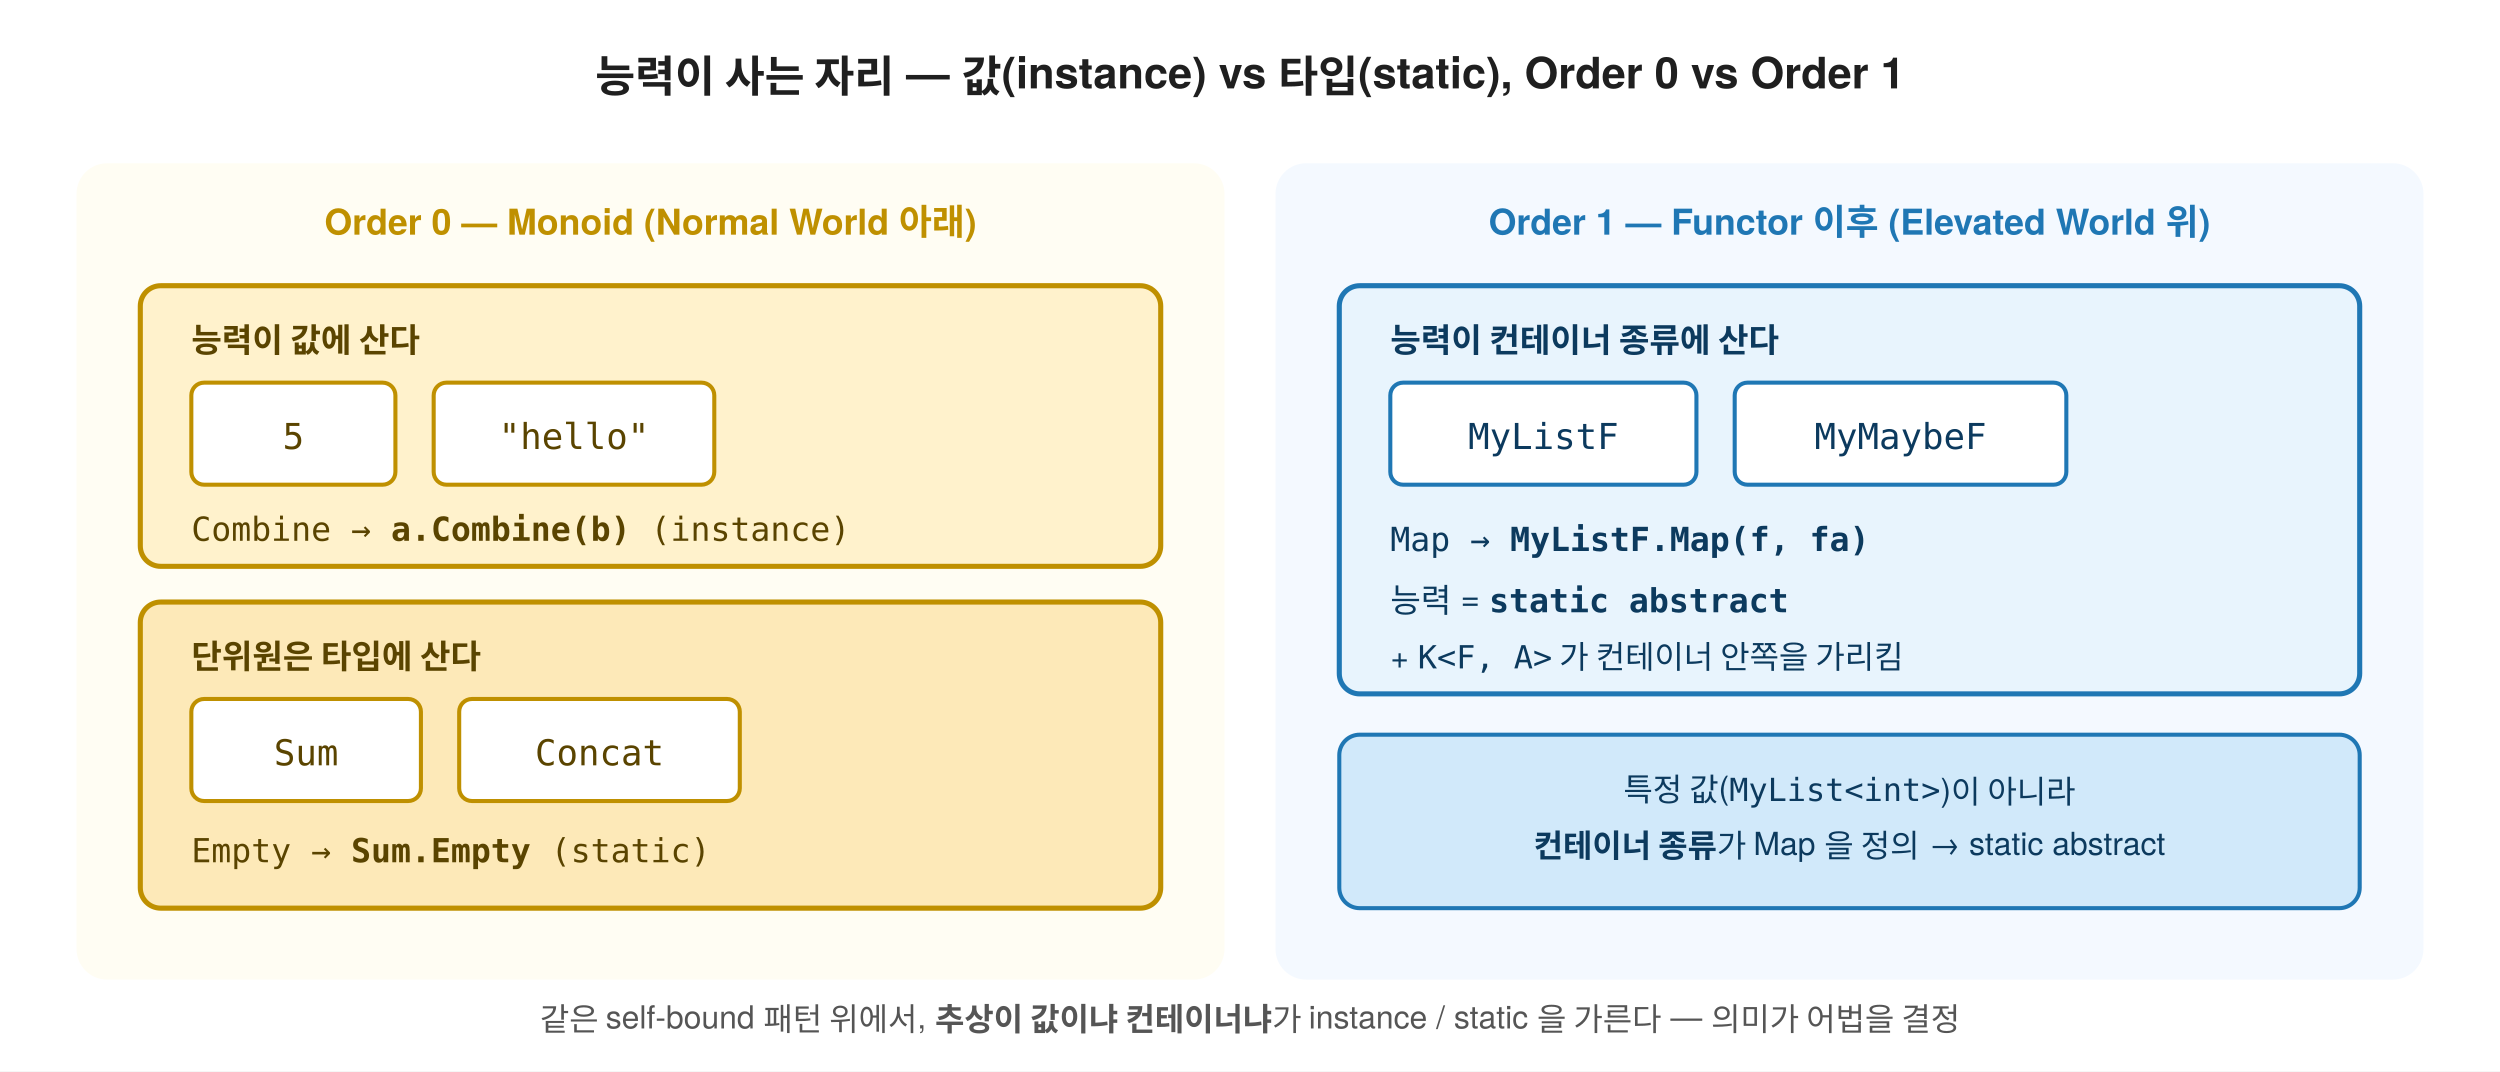
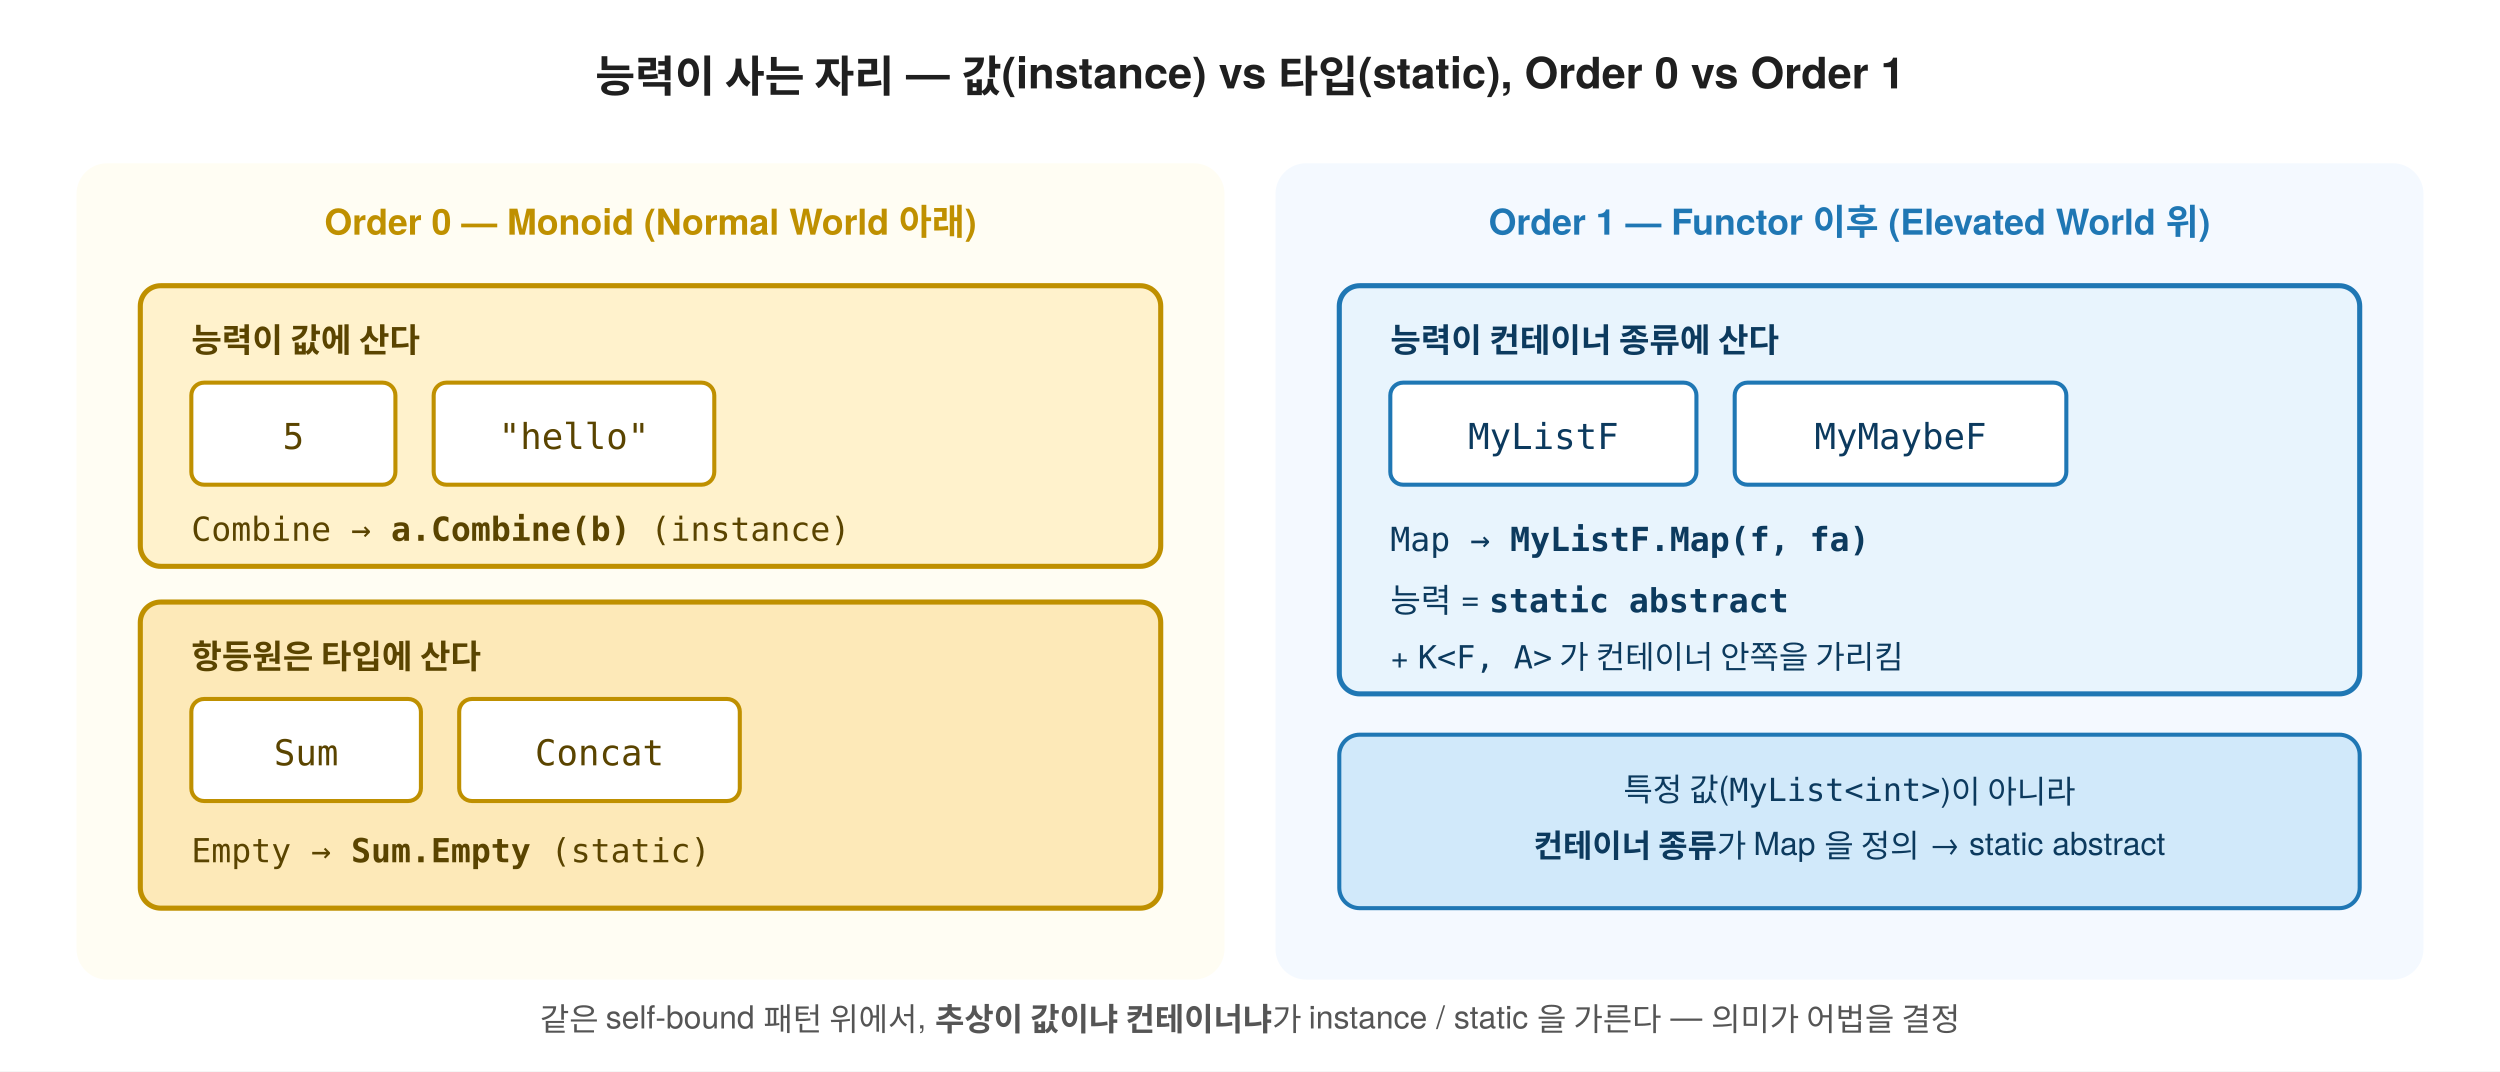
<svg xmlns="http://www.w3.org/2000/svg" viewBox="0 0 980 420" font-family="'Helvetica Neue', 'Noto Sans KR', sans-serif">
  <rect width="980" height="420" fill="#ffffff" />
  <text x="490" y="36" font-size="17" fill="#1f1f1f" text-anchor="middle" font-weight="bold">능력이 사는 자리 — 값(instance) vs 타입(static), Order 0 vs Order 1</text>
  <rect x="30" y="64" width="450" height="320" fill="#fffdf3" rx="12" />
  <text x="255" y="92" font-size="14" fill="#bf9000" text-anchor="middle" font-weight="bold">Order 0 — Monoid (Normal World 아래)</text>
  <rect x="55" y="112" width="400" height="110" fill="#fff2cc" stroke="#bf9000" stroke-width="2" rx="8" />
  <text x="75" y="138" font-size="13" fill="#5a4400" font-weight="bold">능력이 값에 산다</text>
  <rect x="75" y="150" width="80" height="40" fill="#ffffff" stroke="#bf9000" stroke-width="1.6" rx="5" />
  <text x="115" y="176" font-size="14" fill="#5a4400" text-anchor="middle" font-family="'Consolas', monospace">5</text>
  <rect x="170" y="150" width="110" height="40" fill="#ffffff" stroke="#bf9000" stroke-width="1.6" rx="5" />
  <text x="225" y="176" font-size="14" fill="#5a4400" text-anchor="middle" font-family="'Consolas', monospace">"hello"</text>
  <text x="75" y="212" font-size="13" fill="#5a4400" font-family="'Consolas', monospace">Combine → <tspan font-weight="bold">a.Combine(b)</tspan>  (instance)</text>
  <rect x="55" y="236" width="400" height="120" fill="#fde9b8" stroke="#bf9000" stroke-width="2" rx="8" />
-   <text x="75" y="262" font-size="13" fill="#5a4400" font-weight="bold">단위원은 타입에 산다</text>
+   <text x="75" y="262" font-size="13" fill="#5a4400" font-weight="bold">항등원은 타입에 산다</text>
  <rect x="75" y="274" width="90" height="40" fill="#ffffff" stroke="#bf9000" stroke-width="1.6" rx="5" />
  <text x="120" y="300" font-size="14" fill="#5a4400" text-anchor="middle" font-family="'Consolas', monospace">Sum</text>
  <rect x="180" y="274" width="110" height="40" fill="#ffffff" stroke="#bf9000" stroke-width="1.6" rx="5" />
  <text x="235" y="300" font-size="14" fill="#5a4400" text-anchor="middle" font-family="'Consolas', monospace">Concat</text>
  <text x="75" y="338" font-size="13" fill="#5a4400" font-family="'Consolas', monospace">Empty → <tspan font-weight="bold">Sum.Empty</tspan>  (static)</text>
  <rect x="500" y="64" width="450" height="320" fill="#f4f9ff" rx="12" />
  <text x="725" y="92" font-size="14" fill="#1f77b4" text-anchor="middle" font-weight="bold">Order 1 — Functor 이후 (Elevated World 위)</text>
  <rect x="525" y="112" width="400" height="160" fill="#e8f4fd" stroke="#1f77b4" stroke-width="2" rx="8" />
  <text x="545" y="138" font-size="13" fill="#0c3a5e" font-weight="bold">능력이 컨테이너 종류에 산다</text>
  <rect x="545" y="150" width="120" height="40" fill="#ffffff" stroke="#1f77b4" stroke-width="1.6" rx="5" />
  <text x="605" y="176" font-size="14" fill="#0c3a5e" text-anchor="middle" font-family="'Consolas', monospace">MyListF</text>
  <rect x="680" y="150" width="130" height="40" fill="#ffffff" stroke="#1f77b4" stroke-width="1.6" rx="5" />
  <text x="745" y="176" font-size="14" fill="#0c3a5e" text-anchor="middle" font-family="'Consolas', monospace">MyMaybeF</text>
  <text x="545" y="216" font-size="13" fill="#0c3a5e" font-family="'Consolas', monospace">Map → <tspan font-weight="bold">MyListF.Map(f, fa)</tspan>
  </text>
  <text x="545" y="240" font-size="13" fill="#0c3a5e">능력 = <tspan font-family="'Consolas', monospace" font-weight="bold">static abstract</tspan>
  </text>
  <text x="545" y="262" font-size="12.5" fill="#0c3a5e">+ <tspan font-family="'Consolas', monospace">K&lt;F, A&gt;</tspan> 가 컨테이너 안쪽을 가리킴</text>
  <rect x="525" y="288" width="400" height="68" fill="#d1e9fa" stroke="#1f77b4" stroke-width="1.6" rx="8" />
  <text x="725" y="314" font-size="12.5" fill="#0c3a5e" text-anchor="middle">특정 값(<tspan font-family="'Consolas', monospace">MyList&lt;int&gt;</tspan>)이 아니라</text>
  <text x="725" y="336" font-size="12.5" fill="#0c3a5e" text-anchor="middle">
    <tspan font-weight="bold">컨테이너 종류</tspan>가 Map 을 정의 → static abstract</text>
  <text x="490" y="404" font-size="12.5" fill="#555" text-anchor="middle">같은 self-bound 패턴 위에서, <tspan font-weight="bold">추상이 값이냐 컨테이너냐</tspan>가 instance / static 을 가른다 — 의미가 어법을 결정</text>
</svg>
